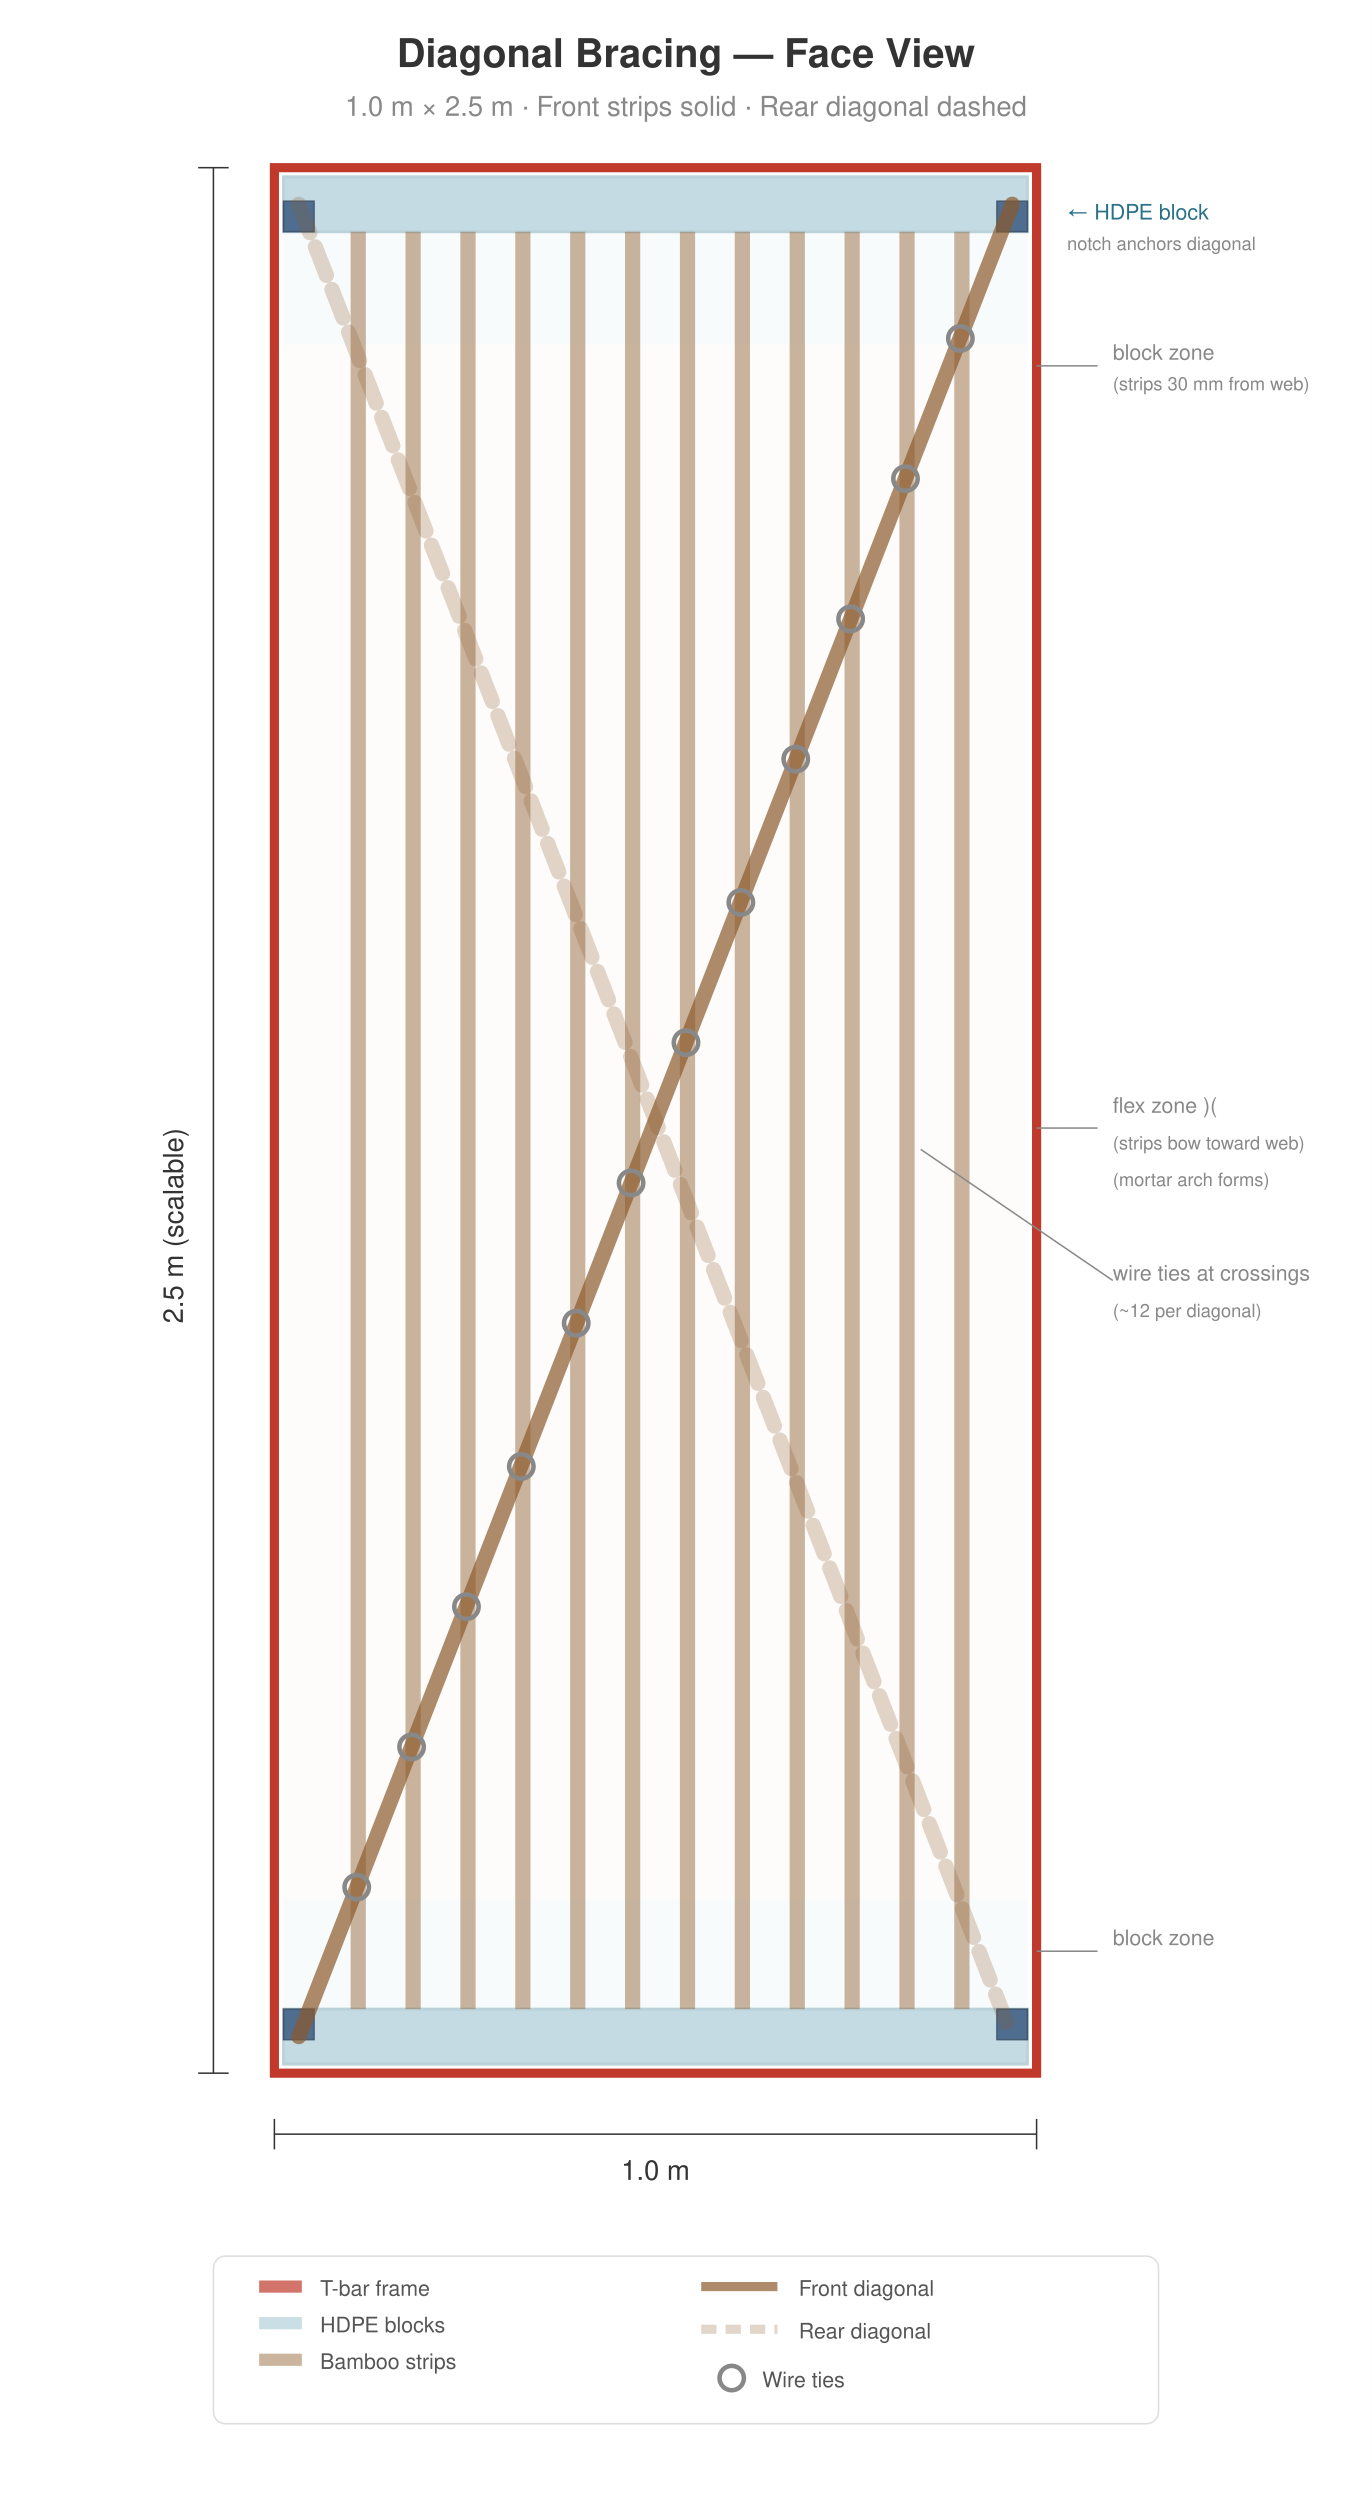
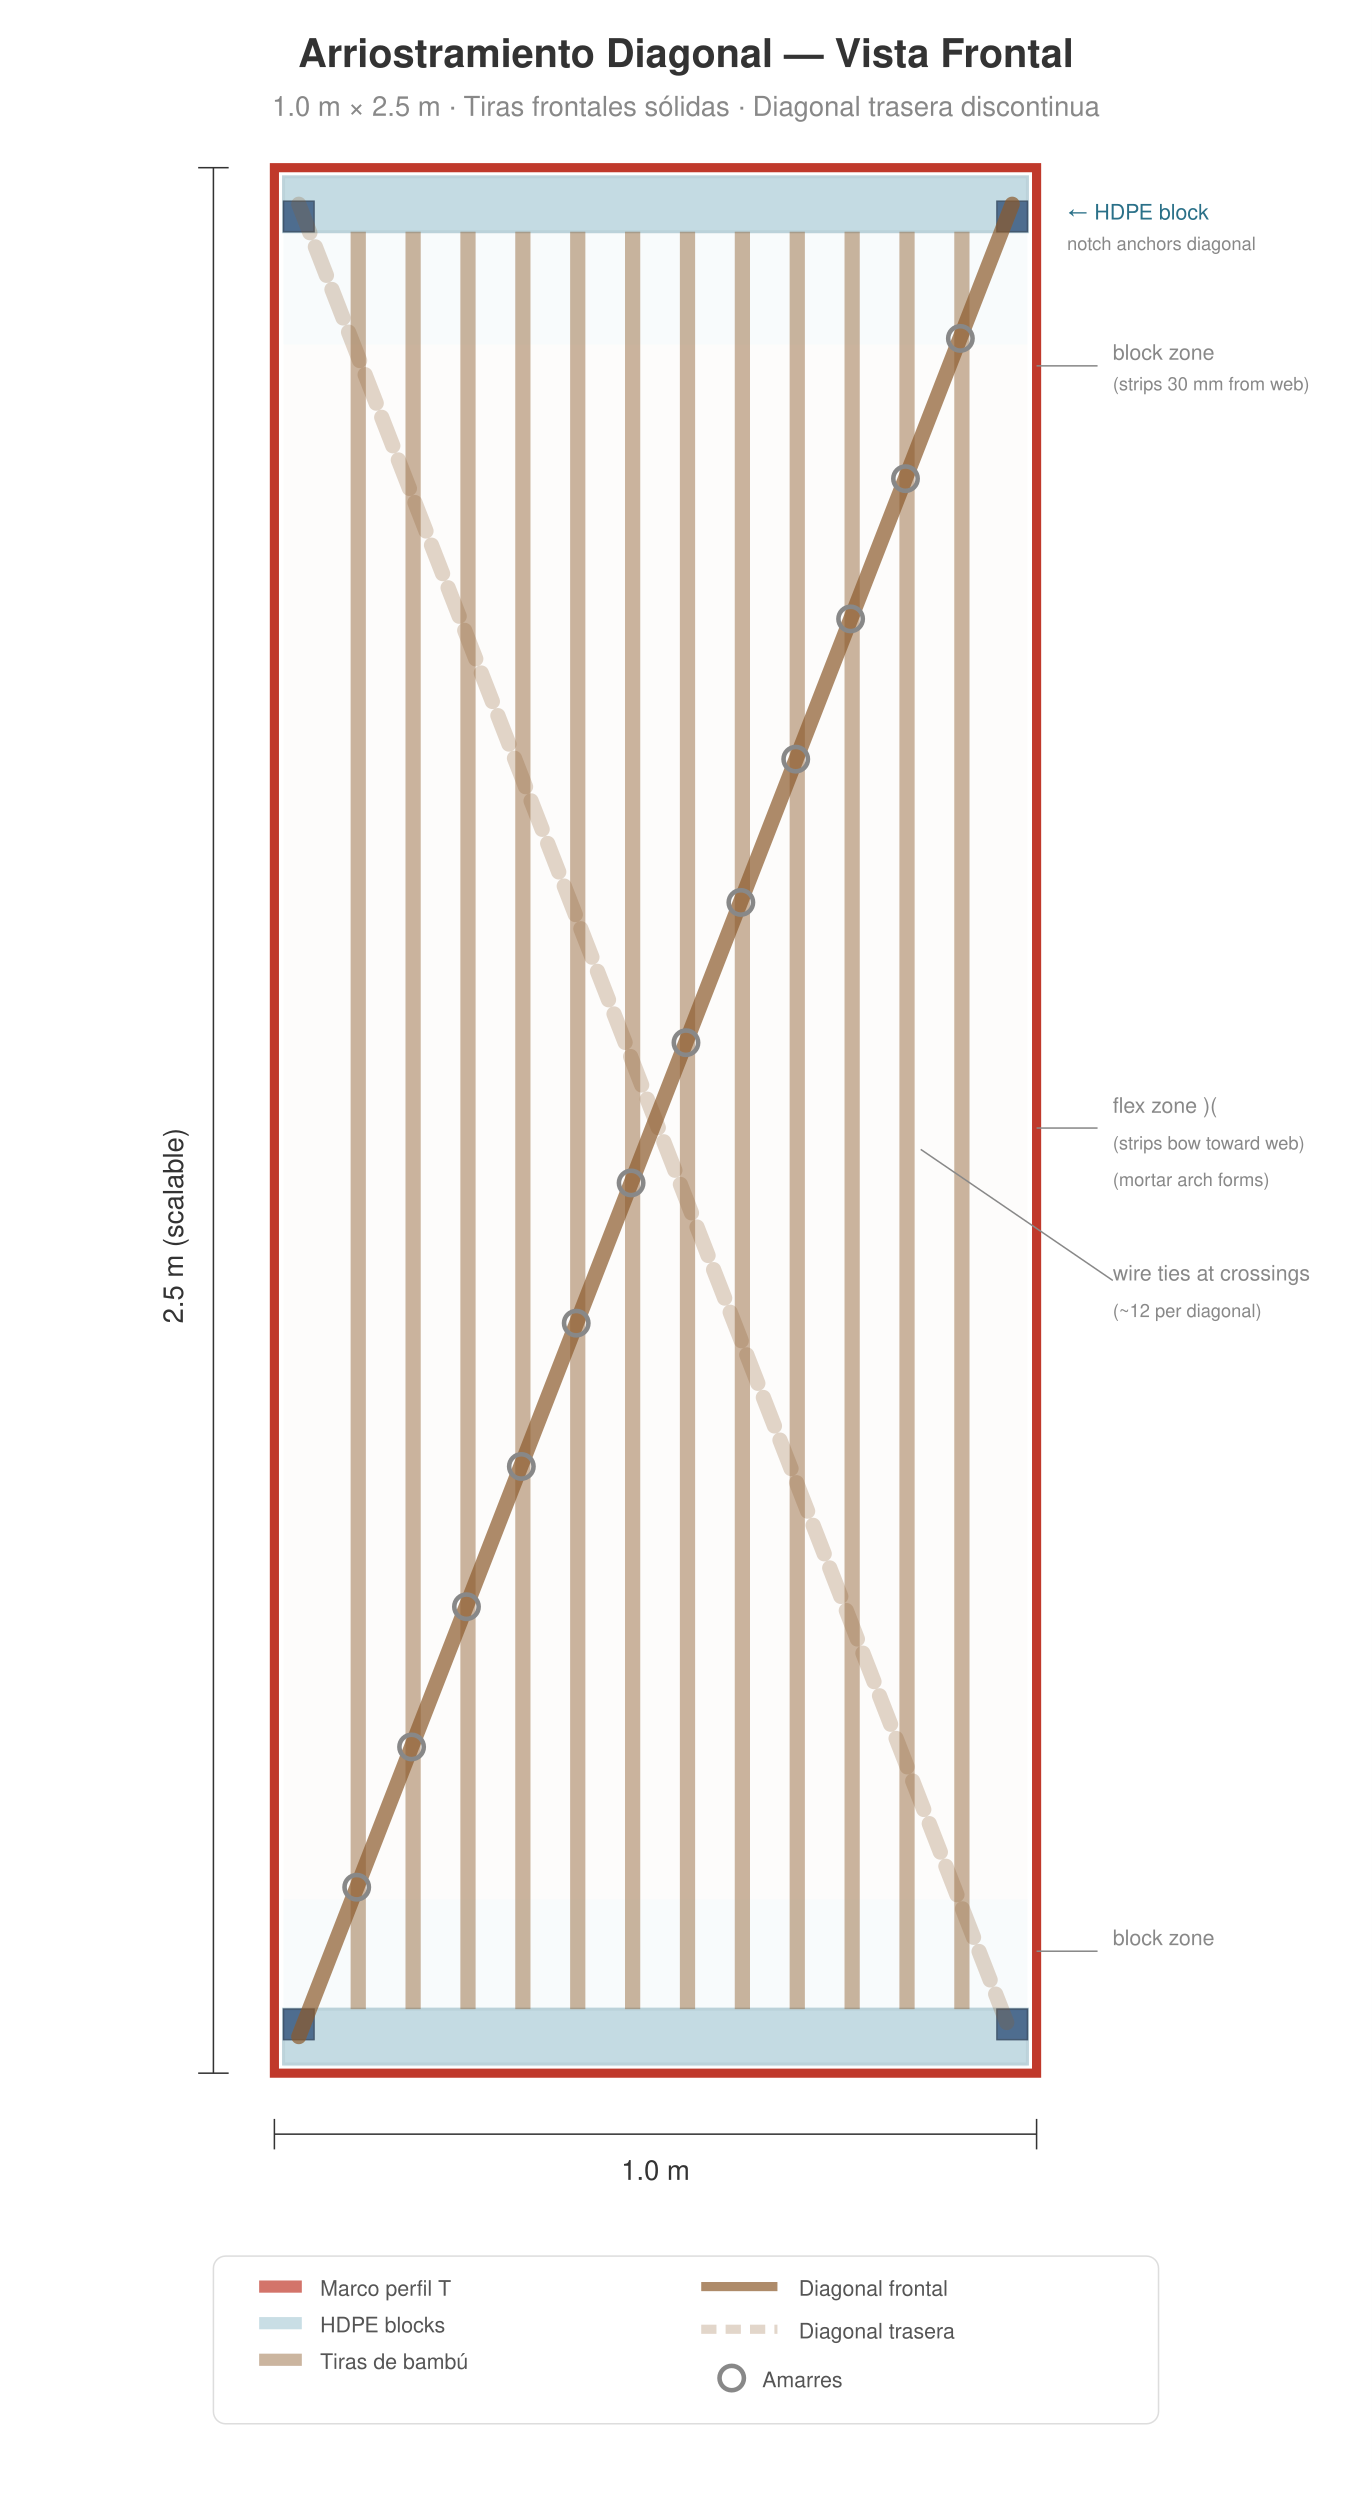
<svg xmlns="http://www.w3.org/2000/svg" viewBox="0 0 450 820" style="background:#ffffff">
  <rect width="100%" height="100%" fill="white" />
-   <text x="225" y="22" text-anchor="middle" font-size="13" fill="#333" font-weight="bold" font-family="Helvetica,Arial,sans-serif">Diagonal Bracing — Face View</text>
-   <text x="225" y="38" text-anchor="middle" font-size="9" fill="#888" font-family="Helvetica,Arial,sans-serif">1.0 m × 2.5 m · Front strips solid · Rear diagonal dashed</text>
+   <text x="225" y="22" text-anchor="middle" font-size="13" fill="#333" font-weight="bold" font-family="Helvetica,Arial,sans-serif">Arriostramiento Diagonal — Vista Frontal</text>
+   <text x="225" y="38" text-anchor="middle" font-size="9" fill="#888" font-family="Helvetica,Arial,sans-serif">1.0 m × 2.5 m · Tiras frontales sólidas · Diagonal trasera discontinua</text>
  <rect x="90" y="55" width="250" height="625" fill="none" stroke="#c0392b" stroke-width="3" />
  <rect x="93" y="58" width="244" height="18" fill="#4a90a8" opacity="0.3" stroke="#2a7088" stroke-width="1" />
  <rect x="93" y="66" width="10" height="10" fill="#1a3a6a" opacity="0.7" stroke="#0d1f3c" stroke-width="0.5" />
  <rect x="327" y="66" width="10" height="10" fill="#1a3a6a" opacity="0.7" stroke="#0d1f3c" stroke-width="0.5" />
  <rect x="93" y="659" width="244" height="18" fill="#4a90a8" opacity="0.3" stroke="#2a7088" stroke-width="1" />
  <rect x="327" y="659" width="10" height="10" fill="#1a3a6a" opacity="0.7" stroke="#0d1f3c" stroke-width="0.5" />
  <rect x="93" y="659" width="10" height="10" fill="#1a3a6a" opacity="0.7" stroke="#0d1f3c" stroke-width="0.5" />
  <rect x="93" y="58" width="244" height="55" fill="#4a90a8" opacity="0.04" />
  <rect x="93" y="113" width="244" height="510" fill="#8B5A2B" opacity="0.02" />
  <rect x="93" y="623" width="244" height="55" fill="#4a90a8" opacity="0.04" />
  <g fill="#8B5A2B" opacity="0.45">
    <rect x="115" y="76" width="5" height="583" />
    <rect x="133" y="76" width="5" height="583" />
    <rect x="151" y="76" width="5" height="583" />
    <rect x="169" y="76" width="5" height="583" />
    <rect x="187" y="76" width="5" height="583" />
    <rect x="205" y="76" width="5" height="583" />
    <rect x="223" y="76" width="5" height="583" />
    <rect x="241" y="76" width="5" height="583" />
    <rect x="259" y="76" width="5" height="583" />
    <rect x="277" y="76" width="5" height="583" />
    <rect x="295" y="76" width="5" height="583" />
    <rect x="313" y="76" width="5" height="583" />
  </g>
  <line x1="98" y1="668" x2="332" y2="67" stroke="#8B5A2B" stroke-width="5" opacity="0.7" stroke-linecap="round" />
  <line x1="98" y1="67" x2="332" y2="668" stroke="#8B5A2B" stroke-width="5" opacity="0.25" stroke-dasharray="10,5" stroke-linecap="round" />
  <g fill="none" stroke="#888" stroke-width="1.5">
    <circle cx="117" cy="619" r="4" />
    <circle cx="135" cy="573" r="4" />
    <circle cx="153" cy="527" r="4" />
    <circle cx="171" cy="481" r="4" />
    <circle cx="189" cy="434" r="4" />
    <circle cx="207" cy="388" r="4" />
    <circle cx="225" cy="342" r="4" />
    <circle cx="243" cy="296" r="4" />
    <circle cx="261" cy="249" r="4" />
    <circle cx="279" cy="203" r="4" />
    <circle cx="297" cy="157" r="4" />
    <circle cx="315" cy="111" r="4" />
  </g>
  <g font-family="Helvetica,Arial,sans-serif">
    <text x="350" y="72" font-size="7" fill="#2a7088">← HDPE block</text>
    <text x="350" y="82" font-size="6" fill="#888">notch anchors diagonal</text>
    <line x1="340" y1="120" x2="360" y2="120" stroke="#888" stroke-width="0.5" />
    <text x="365" y="118" font-size="7" fill="#888">block zone</text>
    <text x="365" y="128" font-size="6" fill="#888">(strips 30 mm from web)</text>
    <line x1="340" y1="370" x2="360" y2="370" stroke="#888" stroke-width="0.5" />
    <text x="365" y="365" font-size="7" fill="#888">flex zone )( </text>
    <text x="365" y="377" font-size="6" fill="#888">(strips bow toward web)</text>
    <text x="365" y="389" font-size="6" fill="#888">(mortar arch forms)</text>
    <line x1="340" y1="640" x2="360" y2="640" stroke="#888" stroke-width="0.5" />
    <text x="365" y="638" font-size="7" fill="#888">block zone</text>
    <line x1="302" y1="377" x2="365" y2="420" stroke="#888" stroke-width="0.5" />
    <text x="365" y="420" font-size="7" fill="#888">wire ties at crossings</text>
    <text x="365" y="432" font-size="6" fill="#888">(~12 per diagonal)</text>
  </g>
  <line x1="70" y1="55" x2="70" y2="680" stroke="#333" stroke-width="0.5" />
  <line x1="65" y1="55" x2="75" y2="55" stroke="#333" stroke-width="0.5" />
  <line x1="65" y1="680" x2="75" y2="680" stroke="#333" stroke-width="0.5" />
  <text x="60" y="370" text-anchor="end" font-size="9" fill="#333" font-family="Helvetica,Arial,sans-serif" transform="rotate(-90,60,370)">2.5 m (scalable)</text>
  <line x1="90" y1="700" x2="340" y2="700" stroke="#333" stroke-width="0.5" />
  <line x1="90" y1="695" x2="90" y2="705" stroke="#333" stroke-width="0.5" />
  <line x1="340" y1="695" x2="340" y2="705" stroke="#333" stroke-width="0.5" />
  <text x="215" y="715" text-anchor="middle" font-size="9" fill="#333" font-family="Helvetica,Arial,sans-serif">1.0 m</text>
  <g transform="translate(70, 740)" font-family="Helvetica,Arial,sans-serif">
    <rect x="0" y="0" width="310" height="55" fill="white" stroke="#ddd" stroke-width="0.5" rx="4" />
    <rect x="15" y="8" width="14" height="4" fill="#c0392b" opacity="0.7" />
-     <text x="35" y="13" font-size="7" fill="#555">T-bar frame</text>
+     <text x="35" y="13" font-size="7" fill="#555">Marco perfil T</text>
    <rect x="15" y="20" width="14" height="4" fill="#4a90a8" opacity="0.3" />
    <text x="35" y="25" font-size="7" fill="#555">HDPE blocks</text>
    <rect x="15" y="32" width="14" height="4" fill="#8B5A2B" opacity="0.45" />
-     <text x="35" y="37" font-size="7" fill="#555">Bamboo strips</text>
+     <text x="35" y="37" font-size="7" fill="#555">Tiras de bambú</text>
    <line x1="160" y1="10" x2="185" y2="10" stroke="#8B5A2B" stroke-width="3" opacity="0.7" />
-     <text x="192" y="13" font-size="7" fill="#555">Front diagonal</text>
+     <text x="192" y="13" font-size="7" fill="#555">Diagonal frontal</text>
    <line x1="160" y1="24" x2="185" y2="24" stroke="#8B5A2B" stroke-width="3" opacity="0.25" stroke-dasharray="5,3" />
-     <text x="192" y="27" font-size="7" fill="#555">Rear diagonal</text>
+     <text x="192" y="27" font-size="7" fill="#555">Diagonal trasera</text>
    <circle cx="170" cy="40" r="4" fill="none" stroke="#888" stroke-width="1.5" />
-     <text x="180" y="43" font-size="7" fill="#555">Wire ties</text>
+     <text x="180" y="43" font-size="7" fill="#555">Amarres</text>
  </g>
</svg>
